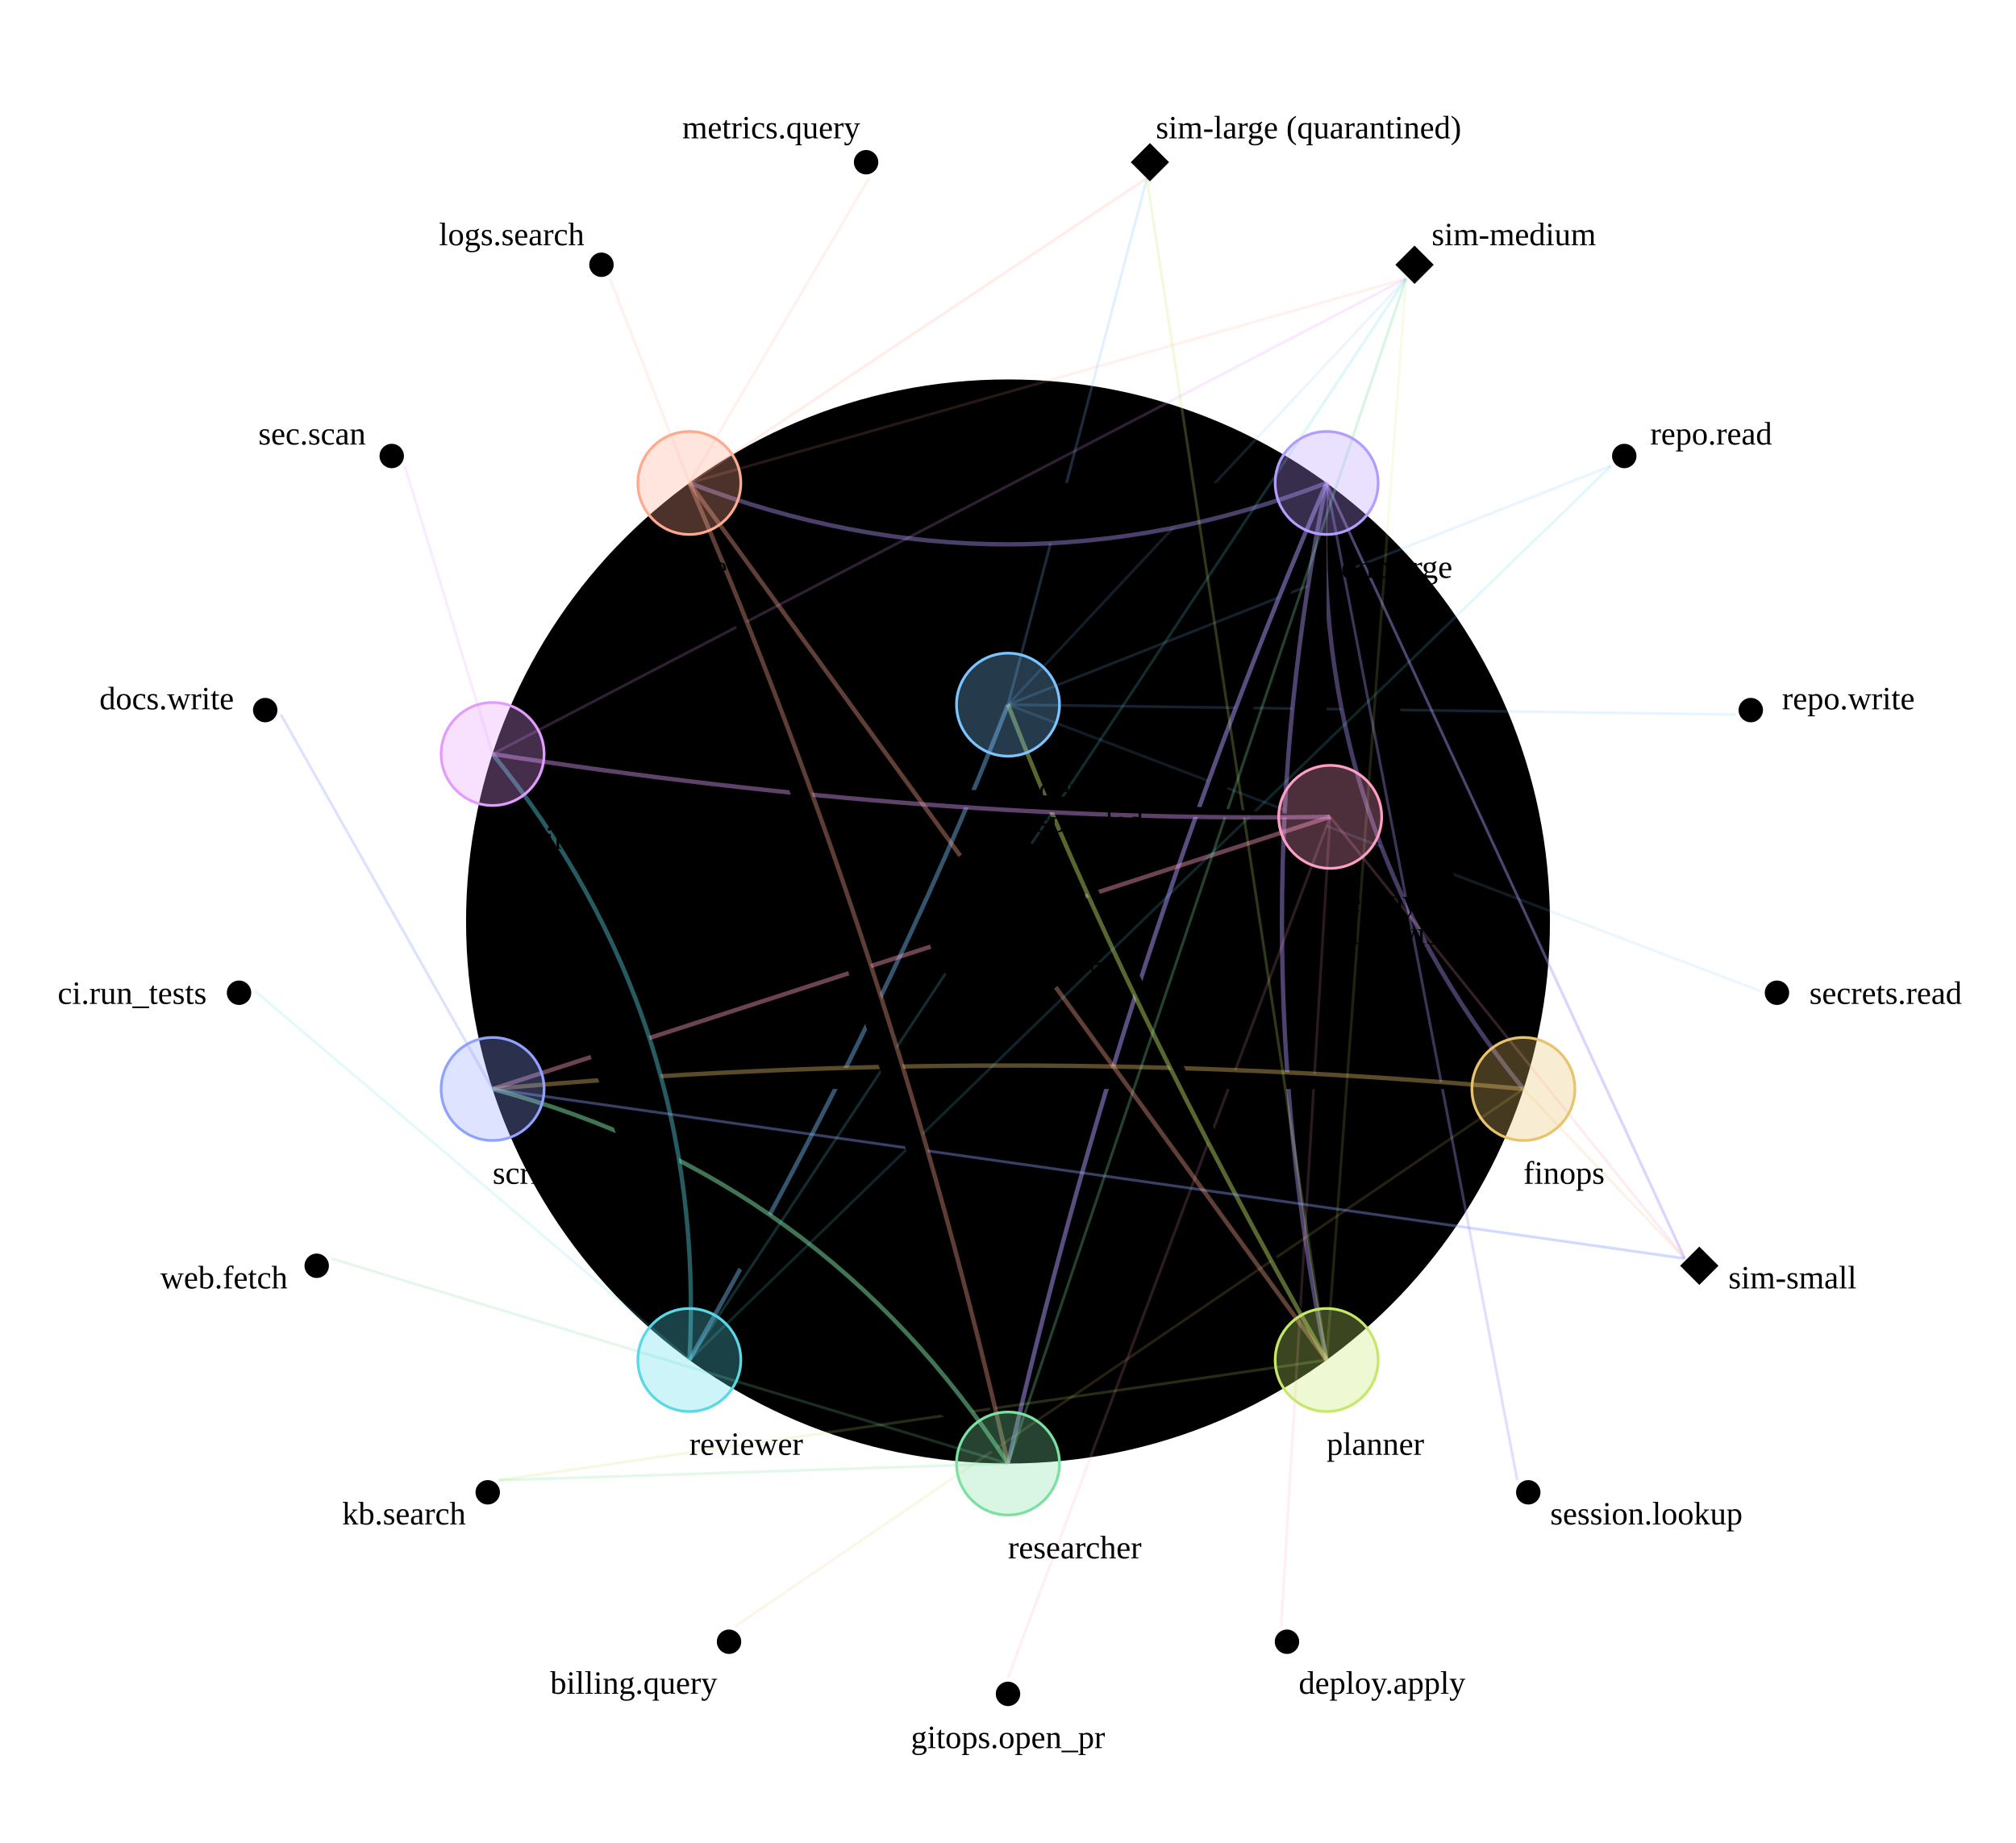
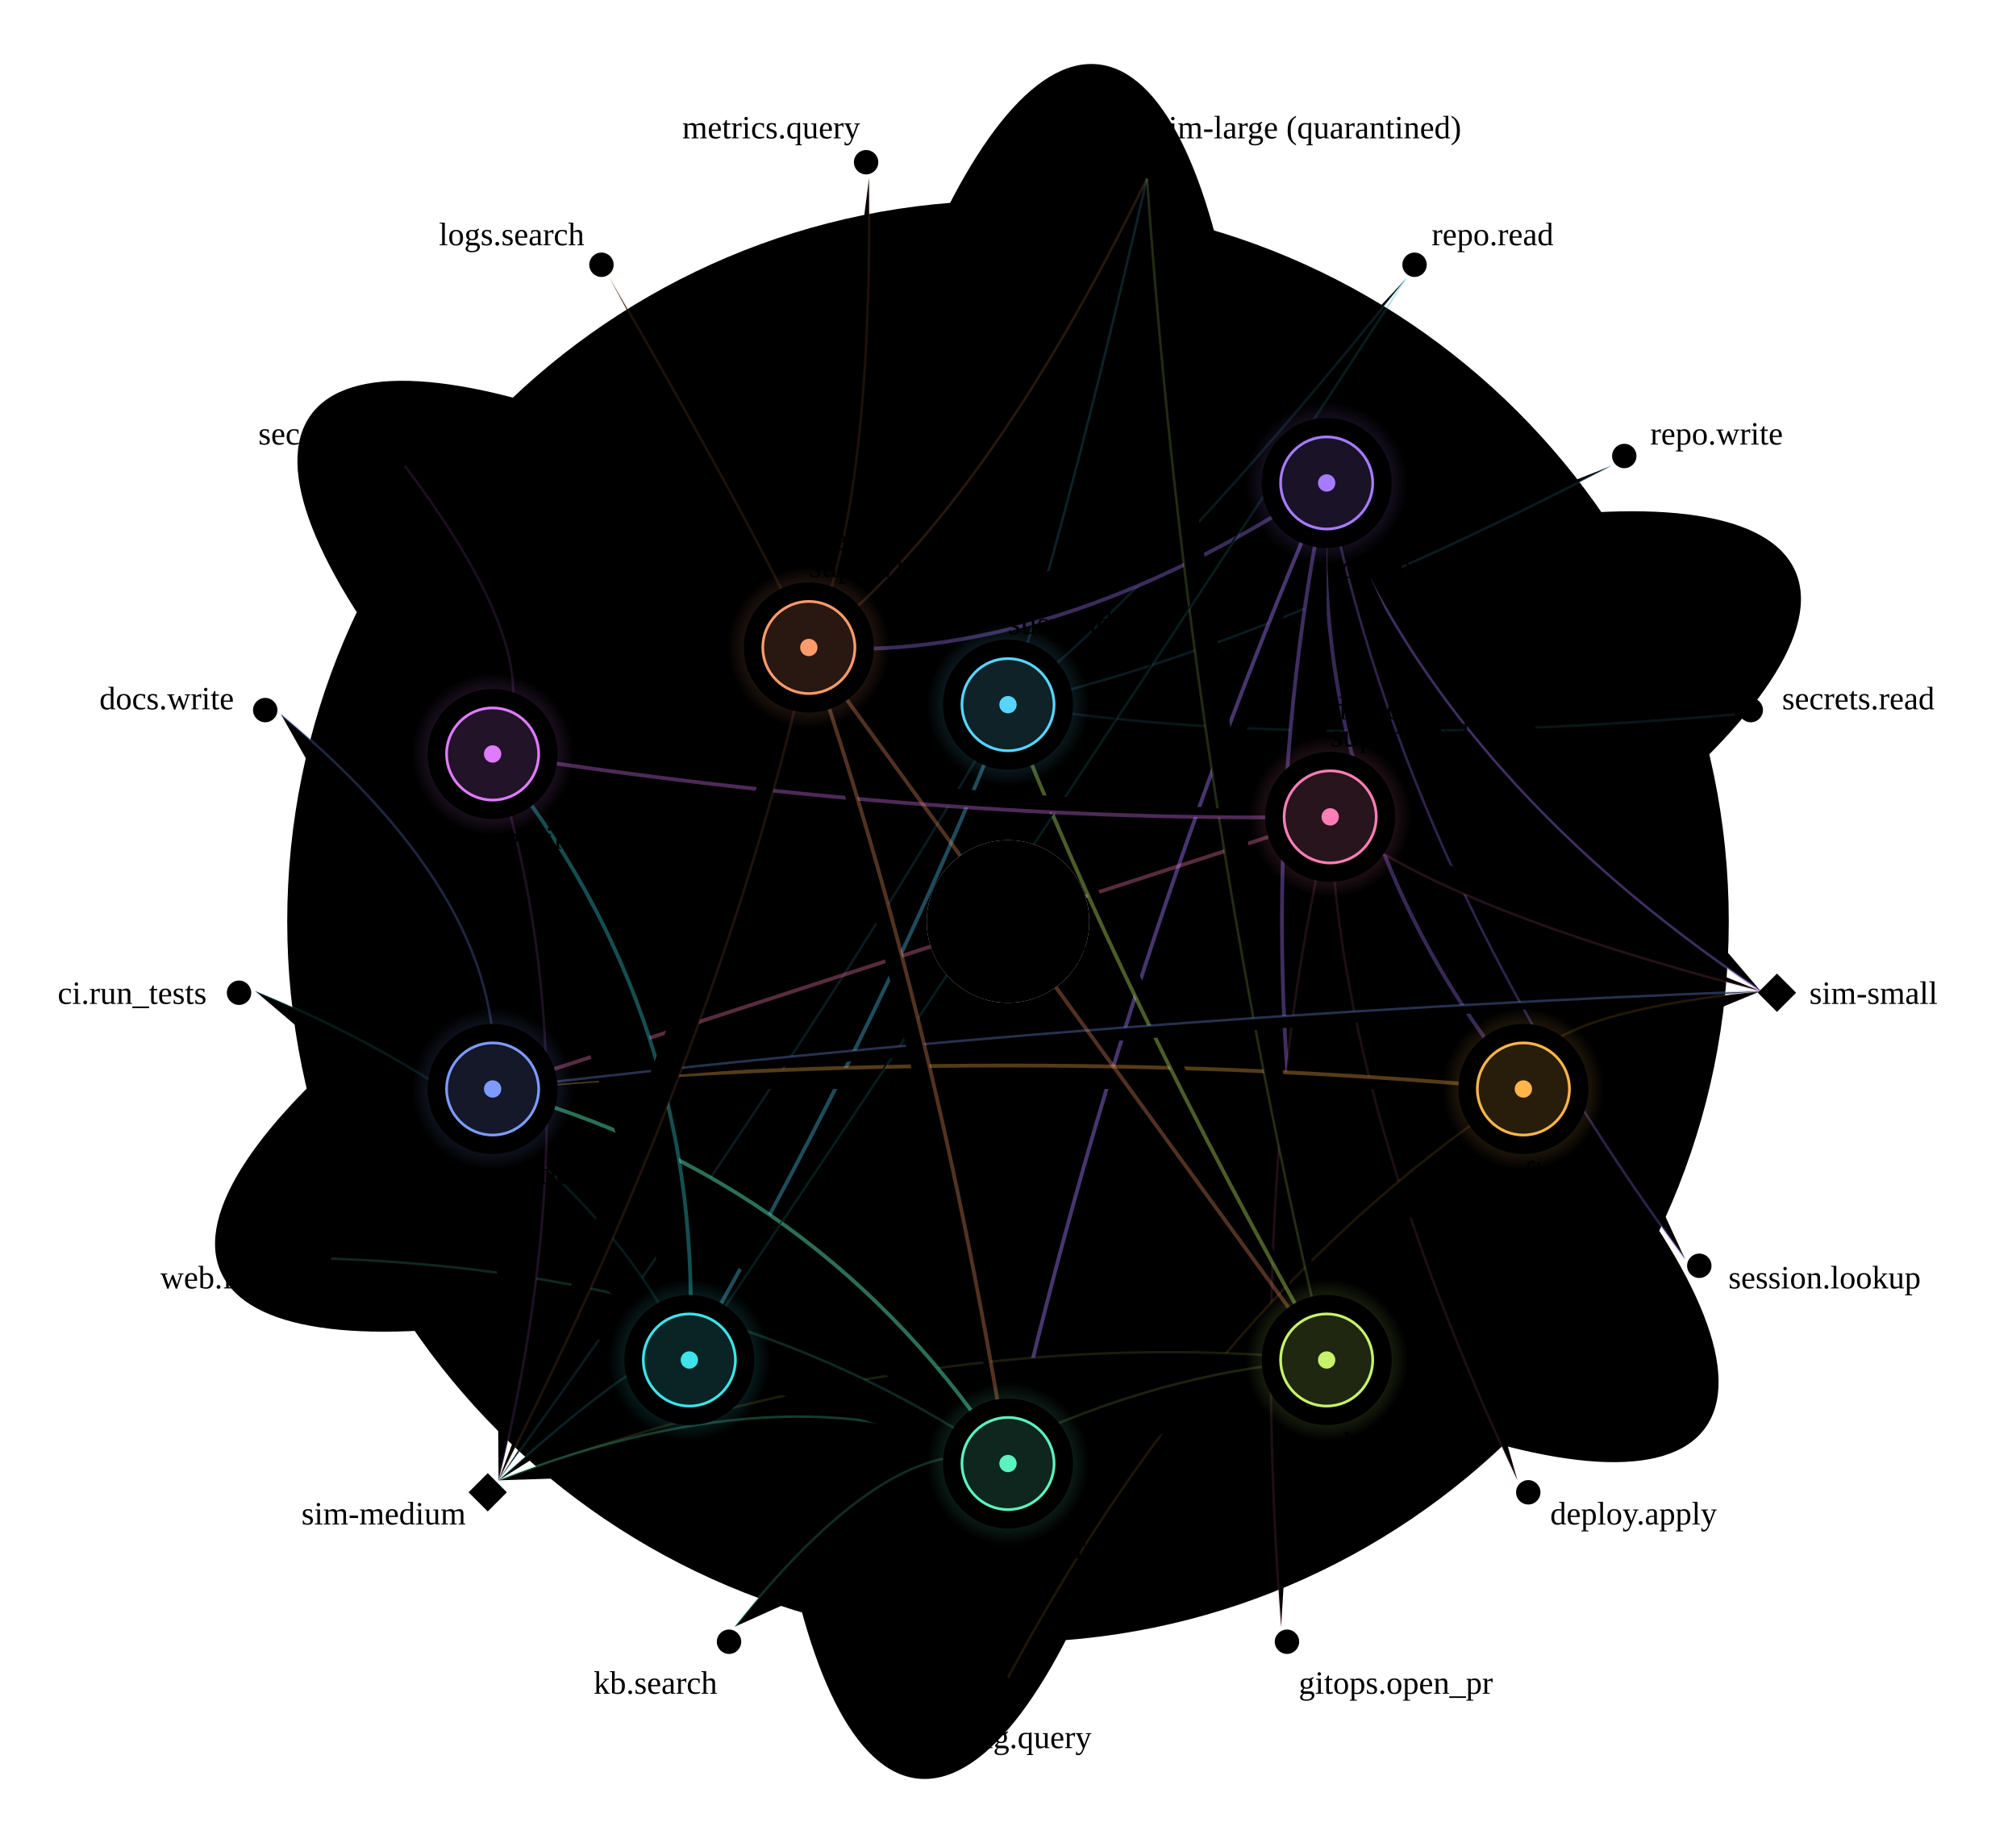
- <svg viewBox="-372 -340 744 680" role="img" aria-label="Fleet map. Agents sit closer to the human at the centre as they lose autonomy.">
+ <svg class="map" viewBox="-372 -340 744 680" role="img" aria-label="Fleet map. Agents sit closer to the human at the centre as they lose autonomy.">
+   <defs>
+     <filter id="glow" x="-50%" y="-50%" width="200%" height="200%">
+       <feGaussianBlur stdDeviation="2.2" result="b" />
+       <feMerge>
+         <feMergeNode in="b" />
+         <feMergeNode in="SourceGraphic" />
+       </feMerge>
+     </filter>
+     <filter id="bloom" x="-100%" y="-100%" width="300%" height="300%">
+       <feGaussianBlur stdDeviation="7" />
+     </filter>
+     <radialGradient id="orb" cx="50%" cy="50%" r="50%">
+       <stop offset="0%" stop-color="#140d33" />
+       <stop offset="64%" stop-color="#2a1d68" />
+       <stop offset="88%" stop-color="#8f6dff" />
+       <stop offset="100%" stop-color="#e9e0ff" />
+     </radialGradient>
+     <radialGradient id="halo-0">
+       <stop offset="0%" stop-color="#58d5ff" stop-opacity="0.55" />
+       <stop offset="100%" stop-color="#58d5ff" stop-opacity="0" />
+     </radialGradient>
+     <radialGradient id="halo-1">
+       <stop offset="0%" stop-color="#a67cff" stop-opacity="0.55" />
+       <stop offset="100%" stop-color="#a67cff" stop-opacity="0" />
+     </radialGradient>
+     <radialGradient id="halo-2">
+       <stop offset="0%" stop-color="#ff7eb6" stop-opacity="0.55" />
+       <stop offset="100%" stop-color="#ff7eb6" stop-opacity="0" />
+     </radialGradient>
+     <radialGradient id="halo-3">
+       <stop offset="0%" stop-color="#ffb54a" stop-opacity="0.55" />
+       <stop offset="100%" stop-color="#ffb54a" stop-opacity="0" />
+     </radialGradient>
+     <radialGradient id="halo-4">
+       <stop offset="0%" stop-color="#c6f36b" stop-opacity="0.55" />
+       <stop offset="100%" stop-color="#c6f36b" stop-opacity="0" />
+     </radialGradient>
+     <radialGradient id="halo-5">
+       <stop offset="0%" stop-color="#5cf2c0" stop-opacity="0.55" />
+       <stop offset="100%" stop-color="#5cf2c0" stop-opacity="0" />
+     </radialGradient>
+     <radialGradient id="halo-6">
+       <stop offset="0%" stop-color="#3fe3ea" stop-opacity="0.55" />
+       <stop offset="100%" stop-color="#3fe3ea" stop-opacity="0" />
+     </radialGradient>
+     <radialGradient id="halo-7">
+       <stop offset="0%" stop-color="#7d9bff" stop-opacity="0.55" />
+       <stop offset="100%" stop-color="#7d9bff" stop-opacity="0" />
+     </radialGradient>
+     <radialGradient id="halo-8">
+       <stop offset="0%" stop-color="#e07bff" stop-opacity="0.55" />
+       <stop offset="100%" stop-color="#e07bff" stop-opacity="0" />
+     </radialGradient>
+     <radialGradient id="halo-9">
+       <stop offset="0%" stop-color="#ff9a6b" stop-opacity="0.55" />
+       <stop offset="100%" stop-color="#ff9a6b" stop-opacity="0" />
+     </radialGradient>
+   </defs>
+   <g>
+     <g class="instrument still">
+       <g class="spokes">
+         <line x1="214" y1="0" x2="229" y2="0" />
+         <line x1="213.479" y1="14.928" x2="220.462" y2="15.416" />
+         <line x1="211.917" y1="29.783" x2="218.849" y2="30.757" />
+         <line x1="209.324" y1="44.493" x2="216.171" y2="45.948" />
+         <line x1="205.71" y1="58.986" x2="212.439" y2="60.916" />
+         <line x1="201.094" y1="73.192" x2="215.19" y2="78.323" />
+         <line x1="195.499" y1="87.042" x2="201.894" y2="89.889" />
+         <line x1="188.951" y1="100.467" x2="195.131" y2="103.753" />
+         <line x1="181.482" y1="113.403" x2="187.419" y2="117.112" />
+         <line x1="173.13" y1="125.786" x2="178.793" y2="129.901" />
+         <line x1="163.934" y1="137.557" x2="175.424" y2="147.198" />
+         <line x1="153.939" y1="148.657" x2="158.974" y2="153.519" />
+         <line x1="143.194" y1="159.033" x2="147.878" y2="164.235" />
+         <line x1="131.752" y1="168.634" x2="136.061" y2="174.15" />
+         <line x1="119.667" y1="177.414" x2="123.582" y2="183.217" />
+         <line x1="107" y1="185.329" x2="114.5" y2="198.32" />
+         <line x1="93.811" y1="192.342" x2="96.88" y2="198.633" />
+         <line x1="80.166" y1="198.417" x2="82.788" y2="204.908" />
+         <line x1="66.13" y1="203.526" x2="68.293" y2="210.183" />
+         <line x1="51.771" y1="207.643" x2="53.465" y2="214.435" />
+         <line x1="37.161" y1="210.749" x2="39.765" y2="225.521" />
+         <line x1="22.369" y1="212.828" x2="23.101" y2="219.789" />
+         <line x1="7.468" y1="213.87" x2="7.713" y2="220.865" />
+         <line x1="-7.468" y1="213.87" x2="-7.713" y2="220.865" />
+         <line x1="-22.369" y1="212.828" x2="-23.101" y2="219.789" />
+         <line x1="-37.161" y1="210.749" x2="-39.765" y2="225.521" />
+         <line x1="-51.771" y1="207.643" x2="-53.465" y2="214.435" />
+         <line x1="-66.13" y1="203.526" x2="-68.293" y2="210.183" />
+         <line x1="-80.166" y1="198.417" x2="-82.788" y2="204.908" />
+         <line x1="-93.811" y1="192.342" x2="-96.88" y2="198.633" />
+         <line x1="-107" y1="185.329" x2="-114.5" y2="198.32" />
+         <line x1="-119.667" y1="177.414" x2="-123.582" y2="183.217" />
+         <line x1="-131.752" y1="168.634" x2="-136.061" y2="174.15" />
+         <line x1="-143.194" y1="159.033" x2="-147.878" y2="164.235" />
+         <line x1="-153.939" y1="148.657" x2="-158.974" y2="153.519" />
+         <line x1="-163.934" y1="137.557" x2="-175.424" y2="147.198" />
+         <line x1="-173.13" y1="125.786" x2="-178.793" y2="129.901" />
+         <line x1="-181.482" y1="113.403" x2="-187.419" y2="117.112" />
+         <line x1="-188.951" y1="100.467" x2="-195.131" y2="103.753" />
+         <line x1="-195.499" y1="87.042" x2="-201.894" y2="89.889" />
+         <line x1="-201.094" y1="73.192" x2="-215.19" y2="78.323" />
+         <line x1="-205.71" y1="58.986" x2="-212.439" y2="60.916" />
+         <line x1="-209.324" y1="44.493" x2="-216.171" y2="45.948" />
+         <line x1="-211.917" y1="29.783" x2="-218.849" y2="30.757" />
+         <line x1="-213.479" y1="14.928" x2="-220.462" y2="15.416" />
+         <line x1="-214" y1="2.620744150175336e-14" x2="-229" y2="2.804441170047439e-14" />
+         <line x1="-213.479" y1="-14.928" x2="-220.462" y2="-15.416" />
+         <line x1="-211.917" y1="-29.783" x2="-218.849" y2="-30.757" />
+         <line x1="-209.324" y1="-44.493" x2="-216.171" y2="-45.948" />
+         <line x1="-205.71" y1="-58.986" x2="-212.439" y2="-60.916" />
+         <line x1="-201.094" y1="-73.192" x2="-215.19" y2="-78.323" />
+         <line x1="-195.499" y1="-87.042" x2="-201.894" y2="-89.889" />
+         <line x1="-188.951" y1="-100.467" x2="-195.131" y2="-103.753" />
+         <line x1="-181.482" y1="-113.403" x2="-187.419" y2="-117.112" />
+         <line x1="-173.13" y1="-125.786" x2="-178.793" y2="-129.901" />
+         <line x1="-163.934" y1="-137.557" x2="-175.424" y2="-147.198" />
+         <line x1="-153.939" y1="-148.657" x2="-158.974" y2="-153.519" />
+         <line x1="-143.194" y1="-159.033" x2="-147.878" y2="-164.235" />
+         <line x1="-131.752" y1="-168.634" x2="-136.061" y2="-174.15" />
+         <line x1="-119.667" y1="-177.414" x2="-123.582" y2="-183.217" />
+         <line x1="-107" y1="-185.329" x2="-114.5" y2="-198.32" />
+         <line x1="-93.811" y1="-192.342" x2="-96.88" y2="-198.633" />
+         <line x1="-80.166" y1="-198.417" x2="-82.788" y2="-204.908" />
+         <line x1="-66.13" y1="-203.526" x2="-68.293" y2="-210.183" />
+         <line x1="-51.771" y1="-207.643" x2="-53.465" y2="-214.435" />
+         <line x1="-37.161" y1="-210.749" x2="-39.765" y2="-225.521" />
+         <line x1="-22.369" y1="-212.828" x2="-23.101" y2="-219.789" />
+         <line x1="-7.468" y1="-213.87" x2="-7.713" y2="-220.865" />
+         <line x1="7.468" y1="-213.87" x2="7.713" y2="-220.865" />
+         <line x1="22.369" y1="-212.828" x2="23.101" y2="-219.789" />
+         <line x1="37.161" y1="-210.749" x2="39.765" y2="-225.521" />
+         <line x1="51.771" y1="-207.643" x2="53.465" y2="-214.435" />
+         <line x1="66.13" y1="-203.526" x2="68.293" y2="-210.183" />
+         <line x1="80.166" y1="-198.417" x2="82.788" y2="-204.908" />
+         <line x1="93.811" y1="-192.342" x2="96.88" y2="-198.633" />
+         <line x1="107" y1="-185.329" x2="114.5" y2="-198.32" />
+         <line x1="119.667" y1="-177.414" x2="123.582" y2="-183.217" />
+         <line x1="131.752" y1="-168.634" x2="136.061" y2="-174.15" />
+         <line x1="143.194" y1="-159.033" x2="147.878" y2="-164.235" />
+         <line x1="153.939" y1="-148.657" x2="158.974" y2="-153.519" />
+         <line x1="163.934" y1="-137.557" x2="175.424" y2="-147.198" />
+         <line x1="173.13" y1="-125.786" x2="178.793" y2="-129.901" />
+         <line x1="181.482" y1="-113.403" x2="187.419" y2="-117.112" />
+         <line x1="188.951" y1="-100.467" x2="195.131" y2="-103.753" />
+         <line x1="195.499" y1="-87.042" x2="201.894" y2="-89.889" />
+         <line x1="201.094" y1="-73.192" x2="215.19" y2="-78.323" />
+         <line x1="205.71" y1="-58.986" x2="212.439" y2="-60.916" />
+         <line x1="209.324" y1="-44.493" x2="216.171" y2="-45.948" />
+         <line x1="211.917" y1="-29.783" x2="218.849" y2="-30.757" />
+         <line x1="213.479" y1="-14.928" x2="220.462" y2="-15.416" />
+       </g>
+     </g>
+     <g class="instrument breathe">
+       <circle class="aura" r="58" />
+     </g>
+     <g class="instrument gyro a" transform="rotate(-24)">
+       <ellipse rx="318" ry="86" />
+     </g>
+     <g class="instrument gyro b" transform="rotate(36)">
+       <ellipse rx="318" ry="86" />
+     </g>
+     <g class="instrument gyro c" transform="rotate(96)">
+       <ellipse rx="318" ry="86" />
+     </g>
+     <g class="instrument turn slow">
+       <circle class="band" r="266" />
+     </g>
+     <g class="instrument turn rev">
+       <circle class="ticks" r="252" />
+     </g>
+     <g class="instrument turn">
+       <circle class="band thin" r="238" />
+     </g>
+     <g class="instrument turn fast">
+       <g class="bristles">
+         <line x1="37" y1="0" x2="40" y2="0" />
+         <line x1="36.859" y1="3.225" x2="43.833" y2="3.835" />
+         <line x1="36.438" y1="6.425" x2="47.271" y2="8.335" />
+         <line x1="35.739" y1="9.576" x2="39.603" y2="10.612" />
+         <line x1="34.769" y1="12.655" x2="42.286" y2="15.391" />
+         <line x1="33.533" y1="15.637" x2="44.409" y2="20.708" />
+         <line x1="32.043" y1="18.5" x2="36.373" y2="21" />
+         <line x1="30.309" y1="21.222" x2="37.681" y2="26.385" />
+         <line x1="28.344" y1="23.783" x2="38.302" y2="32.139" />
+         <line x1="26.163" y1="26.163" x2="30.406" y2="30.406" />
+         <line x1="23.783" y1="28.344" x2="30.211" y2="36.004" />
+         <line x1="21.222" y1="30.309" x2="22.943" y2="32.766" />
+         <line x1="18.5" y1="32.043" x2="22" y2="38.105" />
+         <line x1="15.637" y1="33.533" x2="20.286" y2="43.503" />
+         <line x1="12.655" y1="34.769" x2="14.023" y2="38.527" />
+         <line x1="9.576" y1="35.739" x2="11.647" y2="43.467" />
+         <line x1="6.425" y1="36.438" x2="8.509" y2="48.256" />
+         <line x1="3.225" y1="36.859" x2="3.661" y2="41.84" />
+         <line x1="2.2655965784226034e-15" y1="37" x2="2.8166876380389124e-15" y2="46" />
+         <line x1="-3.225" y1="36.859" x2="-4.358" y2="49.81" />
+         <line x1="-6.425" y1="36.438" x2="-7.467" y2="42.347" />
+         <line x1="-9.576" y1="35.739" x2="-12.164" y2="45.399" />
+         <line x1="-12.655" y1="34.769" x2="-13.681" y2="37.588" />
+         <line x1="-15.637" y1="33.533" x2="-18.595" y2="39.878" />
+         <line x1="-18.5" y1="32.043" x2="-24" y2="41.569" />
+         <line x1="-21.222" y1="30.309" x2="-23.517" y2="33.585" />
+         <line x1="-23.783" y1="28.344" x2="-28.925" y2="34.472" />
+         <line x1="-26.163" y1="26.163" x2="-34.648" y2="34.648" />
+         <line x1="-28.344" y1="23.783" x2="-32.174" y2="26.997" />
+         <line x1="-30.309" y1="21.222" x2="-37.681" y2="26.385" />
+         <line x1="-32.043" y1="18.5" x2="-43.301" y2="25" />
+         <line x1="-33.533" y1="15.637" x2="-38.971" y2="18.173" />
+         <line x1="-34.769" y1="12.655" x2="-44.166" y2="16.075" />
+         <line x1="-35.739" y1="9.576" x2="-38.637" y2="10.353" />
+         <line x1="-36.438" y1="6.425" x2="-43.332" y2="7.641" />
+         <line x1="-36.859" y1="3.225" x2="-47.817" y2="4.183" />
+         <line x1="-37" y1="4.531193156845207e-15" x2="-41" y2="5.021051876504148e-15" />
+         <line x1="-36.859" y1="-3.225" x2="-44.829" y2="-3.922" />
+         <line x1="-36.438" y1="-6.425" x2="-48.256" y2="-8.509" />
+         <line x1="-35.739" y1="-9.576" x2="-40.569" y2="-10.87" />
+         <line x1="-34.769" y1="-12.655" x2="-43.226" y2="-15.733" />
+         <line x1="-33.533" y1="-15.637" x2="-45.315" y2="-21.131" />
+         <line x1="-32.043" y1="-18.5" x2="-37.239" y2="-21.5" />
+         <line x1="-30.309" y1="-21.222" x2="-38.5" y2="-26.958" />
+         <line x1="-28.344" y1="-23.783" x2="-30.642" y2="-25.712" />
+         <line x1="-26.163" y1="-26.163" x2="-31.113" y2="-31.113" />
+         <line x1="-23.783" y1="-28.344" x2="-30.854" y2="-36.77" />
+         <line x1="-21.222" y1="-30.309" x2="-23.517" y2="-33.585" />
+         <line x1="-18.5" y1="-32.043" x2="-22.5" y2="-38.971" />
+         <line x1="-15.637" y1="-33.533" x2="-20.708" y2="-44.409" />
+         <line x1="-12.655" y1="-34.769" x2="-14.365" y2="-39.467" />
+         <line x1="-9.576" y1="-35.739" x2="-11.906" y2="-44.433" />
+         <line x1="-6.425" y1="-36.438" x2="-8.682" y2="-49.24" />
+         <line x1="-3.225" y1="-36.859" x2="-3.748" y2="-42.836" />
+         <line x1="-6.79678973526781e-15" y1="-37" x2="-8.633759933988839e-15" y2="-47" />
+         <line x1="3.225" y1="-36.859" x2="3.486" y2="-39.848" />
+         <line x1="6.425" y1="-36.438" x2="7.641" y2="-43.332" />
+         <line x1="9.576" y1="-35.739" x2="12.423" y2="-46.364" />
+         <line x1="12.655" y1="-34.769" x2="14.023" y2="-38.527" />
+         <line x1="15.637" y1="-33.533" x2="19.018" y2="-40.784" />
+         <line x1="18.5" y1="-32.043" x2="24.5" y2="-42.435" />
+         <line x1="21.222" y1="-30.309" x2="24.09" y2="-34.404" />
+         <line x1="23.783" y1="-28.344" x2="29.568" y2="-35.238" />
+         <line x1="26.163" y1="-26.163" x2="35.355" y2="-35.355" />
+         <line x1="28.344" y1="-23.783" x2="32.94" y2="-27.64" />
+         <line x1="30.309" y1="-21.222" x2="38.5" y2="-26.958" />
+         <line x1="32.043" y1="-18.5" x2="34.641" y2="-20" />
+         <line x1="33.533" y1="-15.637" x2="39.878" y2="-18.595" />
+         <line x1="34.769" y1="-12.655" x2="45.105" y2="-16.417" />
+         <line x1="35.739" y1="-9.576" x2="39.603" y2="-10.612" />
+         <line x1="36.438" y1="-6.425" x2="44.316" y2="-7.814" />
+         <line x1="36.859" y1="-3.225" x2="48.814" y2="-4.271" />
+       </g>
+     </g>
+   </g>
  <g>
    <circle class="lane" r="200" />
    <circle class="lane watched" r="125" />
  </g>
  <g>
-     <path class="edge " d="M4.898587196589413e-15,-80 Q-42.321,29.449 -117.557,161.803" stroke="#7CC4FF" stroke-opacity="0.429" stroke-width="1.6" />
-     <line class="edge bad" x1="4.898587196589413e-15" y1="-80" x2="51.266" y2="-274.249" stroke="#7CC4FF" stroke-opacity="0.227" stroke-width="1" />
-     <line class="edge " x1="4.898587196589413e-15" y1="-80" x2="146.875" y2="-237.211" stroke="#7CC4FF" stroke-opacity="0.156" stroke-width="1" />
-     <line class="edge " x1="4.898587196589413e-15" y1="-80" x2="222.647" y2="-168.135" stroke="#7CC4FF" stroke-opacity="0.17" stroke-width="1" />
-     <line class="edge " x1="4.898587196589413e-15" y1="-80" x2="268.349" y2="-76.352" stroke="#7CC4FF" stroke-opacity="0.177" stroke-width="1" />
-     <line class="edge bad" x1="4.898587196589413e-15" y1="-80" x2="277.81" y2="25.743" stroke="#7CC4FF" stroke-opacity="0.147" stroke-width="1" />
-     <path class="edge " d="M117.557,-161.803 Q110.797,-36 190.211,61.803" stroke="#B49CFF" stroke-opacity="0.389" stroke-width="1.6" />
-     <path class="edge " d="M117.557,-161.803 Q84.641,0 117.557,161.803" stroke="#B49CFF" stroke-opacity="0.431" stroke-width="1.6" />
-     <path class="edge " d="M117.557,-161.803 Q42.321,13.751 1.2246467991473532e-14,200" stroke="#B49CFF" stroke-opacity="0.501" stroke-width="1.6" />
-     <path class="edge " d="M117.557,-161.803 Q-5.115907697472721e-15,-116.498 -117.557,-161.803" stroke="#B49CFF" stroke-opacity="0.412" stroke-width="1.6" />
-     <line class="edge " x1="117.557" y1="-161.803" x2="249.751" y2="124.361" stroke="#B49CFF" stroke-opacity="0.44" stroke-width="1" />
-     <line class="edge " x1="117.557" y1="-161.803" x2="187.961" y2="206.183" stroke="#B49CFF" stroke-opacity="0.34" stroke-width="1" />
-     <path class="edge " d="M118.882,-38.627 Q-25.679,8.343 -190.211,61.803" stroke="#FF9EC4" stroke-opacity="0.423" stroke-width="1.6" />
-     <line class="edge " x1="118.882" y1="-38.627" x2="249.751" y2="124.361" stroke="#FF9EC4" stroke-opacity="0.207" stroke-width="1" />
-     <line class="edge " x1="118.882" y1="-38.627" x2="100.786" y2="260.16" stroke="#FF9EC4" stroke-opacity="0.169" stroke-width="1" />
-     <line class="edge " x1="118.882" y1="-38.627" x2="1.7083822848105578e-14" y2="279" stroke="#FF9EC4" stroke-opacity="0.179" stroke-width="1" />
-     <path class="edge " d="M190.211,61.803 Q0,44.498 -190.211,61.803" stroke="#E8C36B" stroke-opacity="0.389" stroke-width="1.6" />
-     <line class="edge " x1="190.211" y1="61.803" x2="249.751" y2="124.361" stroke="#E8C36B" stroke-opacity="0.177" stroke-width="1" />
-     <line class="edge " x1="190.211" y1="61.803" x2="-100.786" y2="260.16" stroke="#E8C36B" stroke-opacity="0.164" stroke-width="1" />
-     <path class="edge " d="M117.557,161.803 Q42.321,29.449 4.898587196589413e-15,-80" stroke="#C5E86B" stroke-opacity="0.443" stroke-width="1.6" />
-     <line class="edge bad" x1="117.557" y1="161.803" x2="51.266" y2="-274.249" stroke="#C5E86B" stroke-opacity="0.241" stroke-width="1" />
-     <line class="edge " x1="117.557" y1="161.803" x2="146.875" y2="-237.211" stroke="#C5E86B" stroke-opacity="0.155" stroke-width="1" />
-     <line class="edge " x1="117.557" y1="161.803" x2="-187.961" y2="206.183" stroke="#C5E86B" stroke-opacity="0.196" stroke-width="1" />
-     <path class="edge " d="M1.2246467991473532e-14,200 Q-68.476,94.249 -190.211,61.803" stroke="#7BE0A0" stroke-opacity="0.52" stroke-width="1.6" />
-     <line class="edge " x1="1.2246467991473532e-14" y1="200" x2="146.875" y2="-237.211" stroke="#7BE0A0" stroke-opacity="0.296" stroke-width="1" />
-     <line class="edge " x1="1.2246467991473532e-14" y1="200" x2="-187.961" y2="206.183" stroke="#7BE0A0" stroke-opacity="0.226" stroke-width="1" />
-     <line class="edge " x1="1.2246467991473532e-14" y1="200" x2="-249.751" y2="124.361" stroke="#7BE0A0" stroke-opacity="0.213" stroke-width="1" />
-     <path class="edge " d="M-117.557,161.803 Q-110.797,36 -190.211,-61.803" stroke="#59D8E6" stroke-opacity="0.423" stroke-width="1.6" />
-     <line class="edge " x1="-117.557" y1="161.803" x2="146.875" y2="-237.211" stroke="#59D8E6" stroke-opacity="0.206" stroke-width="1" />
-     <line class="edge " x1="-117.557" y1="161.803" x2="-277.81" y2="25.743" stroke="#59D8E6" stroke-opacity="0.167" stroke-width="1" />
-     <line class="edge " x1="-117.557" y1="161.803" x2="222.647" y2="-168.135" stroke="#59D8E6" stroke-opacity="0.175" stroke-width="1" />
-     <line class="edge " x1="-190.211" y1="61.803" x2="249.751" y2="124.361" stroke="#8FA2FF" stroke-opacity="0.395" stroke-width="1" />
-     <line class="edge " x1="-190.211" y1="61.803" x2="-268.349" y2="-76.352" stroke="#8FA2FF" stroke-opacity="0.312" stroke-width="1" />
-     <path class="edge " d="M-190.211,-61.803 Q-25.679,-36.155 118.882,-38.627" stroke="#E29CFF" stroke-opacity="0.423" stroke-width="1.6" />
-     <line class="edge " x1="-190.211" y1="-61.803" x2="146.875" y2="-237.211" stroke="#E29CFF" stroke-opacity="0.208" stroke-width="1" />
-     <line class="edge " x1="-190.211" y1="-61.803" x2="-222.647" y2="-168.135" stroke="#E29CFF" stroke-opacity="0.184" stroke-width="1" />
-     <path class="edge " d="M-117.557,-161.803 Q-5.115907697472721e-15,1.0231815394945442e-14 117.557,161.803" stroke="#FFA98F" stroke-opacity="0.377" stroke-width="1.6" />
-     <path class="edge " d="M-117.557,-161.803 Q-42.321,13.751 1.2246467991473532e-14,200" stroke="#FFA98F" stroke-opacity="0.369" stroke-width="1.6" />
-     <line class="edge bad" x1="-117.557" y1="-161.803" x2="51.266" y2="-274.249" stroke="#FFA98F" stroke-opacity="0.206" stroke-width="1" />
-     <line class="edge " x1="-117.557" y1="-161.803" x2="146.875" y2="-237.211" stroke="#FFA98F" stroke-opacity="0.149" stroke-width="1" />
-     <line class="edge " x1="-117.557" y1="-161.803" x2="-146.875" y2="-237.211" stroke="#FFA98F" stroke-opacity="0.162" stroke-width="1" />
-     <line class="edge " x1="-117.557" y1="-161.803" x2="-51.266" y2="-274.249" stroke="#FFA98F" stroke-opacity="0.159" stroke-width="1" />
+     <path class="edge " d="M0.0,-80.0 Q-42.3,29.4 -117.6,161.8" stroke="#58d5ff" stroke-opacity="0.359" stroke-width="1.4" />
+     <path class="edge bad" d="M0.0,-80.0 Q20.5,-141.7 51.3,-274.2" stroke="#58d5ff" stroke-opacity="0.16" stroke-width="0.9" />
+     <path class="edge " d="M0.0,-80.0 Q-75.2,50.5 -188.0,206.2" stroke="#58d5ff" stroke-opacity="0.127" stroke-width="0.9" />
+     <path class="edge " d="M0.0,-80.0 Q58.7,-126.9 146.9,-237.2" stroke="#58d5ff" stroke-opacity="0.123" stroke-width="0.9" />
+     <path class="edge " d="M0.0,-80.0 Q89.1,-99.3 222.6,-168.1" stroke="#58d5ff" stroke-opacity="0.13" stroke-width="0.9" />
+     <path class="edge bad" d="M0.0,-80.0 Q107.3,-62.5 268.3,-76.4" stroke="#58d5ff" stroke-opacity="0.108" stroke-width="0.9" />
+     <path class="edge " d="M117.6,-161.8 Q110.8,-36.0 190.2,61.8" stroke="#a67cff" stroke-opacity="0.335" stroke-width="1.4" />
+     <path class="edge " d="M117.6,-161.8 Q84.6,0.0 117.6,161.8" stroke="#a67cff" stroke-opacity="0.376" stroke-width="1.4" />
+     <path class="edge " d="M117.6,-161.8 Q42.3,13.8 0.0,200.0" stroke="#a67cff" stroke-opacity="0.433" stroke-width="1.4" />
+     <path class="edge " d="M117.6,-161.8 Q15.9,-94.7 -73.5,-101.1" stroke="#a67cff" stroke-opacity="0.359" stroke-width="1.4" />
+     <path class="edge " d="M117.6,-161.8 Q158.1,-54.4 277.8,25.7" stroke="#a67cff" stroke-opacity="0.38" stroke-width="0.9" />
+     <path class="edge " d="M117.6,-161.8 Q146.9,-15.0 249.8,124.4" stroke="#a67cff" stroke-opacity="0.288" stroke-width="0.9" />
+     <path class="edge " d="M118.9,-38.6 Q-25.7,8.3 -190.2,61.8" stroke="#ff7eb6" stroke-opacity="0.347" stroke-width="1.4" />
+     <path class="edge " d="M118.9,-38.6 Q158.7,-5.2 277.8,25.7" stroke="#ff7eb6" stroke-opacity="0.146" stroke-width="0.9" />
+     <path class="edge " d="M118.9,-38.6 Q122.7,67.0 188.0,206.2" stroke="#ff7eb6" stroke-opacity="0.119" stroke-width="0.9" />
+     <path class="edge " d="M118.9,-38.6 Q87.9,88.6 100.8,260.2" stroke="#ff7eb6" stroke-opacity="0.125" stroke-width="0.9" />
+     <path class="edge " d="M190.2,61.8 Q0.0,44.5 -190.2,61.8" stroke="#ffb54a" stroke-opacity="0.335" stroke-width="1.4" />
+     <path class="edge " d="M190.2,61.8 Q187.2,35.0 277.8,25.7" stroke="#ffb54a" stroke-opacity="0.134" stroke-width="0.9" />
+     <path class="edge " d="M190.2,61.8 Q76.1,136.3 0.0,279.0" stroke="#ffb54a" stroke-opacity="0.122" stroke-width="0.9" />
+     <path class="edge " d="M117.6,161.8 Q42.3,29.4 0.0,-80.0" stroke="#c6f36b" stroke-opacity="0.378" stroke-width="1.4" />
+     <path class="edge bad" d="M117.6,161.8 Q67.5,-45.0 51.3,-274.2" stroke="#c6f36b" stroke-opacity="0.184" stroke-width="0.9" />
+     <path class="edge " d="M117.6,161.8 Q-28.2,147.2 -188.0,206.2" stroke="#c6f36b" stroke-opacity="0.127" stroke-width="0.9" />
+     <path class="edge " d="M117.6,161.8 Q6.7,168.8 -100.8,260.2" stroke="#c6f36b" stroke-opacity="0.148" stroke-width="0.9" />
+     <path class="edge " d="M0.0,200.0 Q-68.5,94.2 -190.2,61.8" stroke="#5cf2c0" stroke-opacity="0.458" stroke-width="1.4" />
+     <path class="edge " d="M0.0,200.0 Q-75.2,162.5 -188.0,206.2" stroke="#5cf2c0" stroke-opacity="0.249" stroke-width="0.9" />
+     <path class="edge " d="M0.0,200.0 Q-40.3,184.1 -100.8,260.2" stroke="#5cf2c0" stroke-opacity="0.186" stroke-width="0.9" />
+     <path class="edge " d="M0.0,200.0 Q-99.9,129.7 -249.8,124.4" stroke="#5cf2c0" stroke-opacity="0.17" stroke-width="0.9" />
+     <path class="edge " d="M-117.6,161.8 Q-110.8,36.0 -190.2,-61.8" stroke="#3fe3ea" stroke-opacity="0.345" stroke-width="1.4" />
+     <path class="edge " d="M-117.6,161.8 Q-122.2,147.2 -188.0,206.2" stroke="#3fe3ea" stroke-opacity="0.147" stroke-width="0.9" />
+     <path class="edge " d="M-117.6,161.8 Q-158.1,75.0 -277.8,25.7" stroke="#3fe3ea" stroke-opacity="0.118" stroke-width="0.9" />
+     <path class="edge " d="M-117.6,161.8 Q11.7,-30.2 146.9,-237.2" stroke="#3fe3ea" stroke-opacity="0.125" stroke-width="0.9" />
+     <path class="edge " d="M-190.2,61.8 Q35.0,35.0 277.8,25.7" stroke="#7d9bff" stroke-opacity="0.316" stroke-width="0.9" />
+     <path class="edge " d="M-190.2,61.8 Q-183.4,-5.8 -268.3,-76.4" stroke="#7d9bff" stroke-opacity="0.249" stroke-width="0.9" />
+     <path class="edge " d="M-190.2,-61.8 Q-25.7,-36.2 118.9,-38.6" stroke="#e07bff" stroke-opacity="0.345" stroke-width="1.4" />
+     <path class="edge " d="M-190.2,-61.8 Q-151.3,57.8 -188.0,206.2" stroke="#e07bff" stroke-opacity="0.142" stroke-width="0.9" />
+     <path class="edge " d="M-190.2,-61.8 Q-165.1,-92.0 -222.6,-168.1" stroke="#e07bff" stroke-opacity="0.128" stroke-width="0.9" />
+     <path class="edge " d="M-73.5,-101.1 Q15.9,21.8 117.6,161.8" stroke="#ff9a6b" stroke-opacity="0.319" stroke-width="1.4" />
+     <path class="edge " d="M-73.5,-101.1 Q-26.5,35.6 0.0,200.0" stroke="#ff9a6b" stroke-opacity="0.324" stroke-width="1.4" />
+     <path class="edge bad" d="M-73.5,-101.1 Q-8.9,-150.2 51.3,-274.2" stroke="#ff9a6b" stroke-opacity="0.157" stroke-width="0.9" />
+     <path class="edge " d="M-73.5,-101.1 Q-104.6,42.0 -188.0,206.2" stroke="#ff9a6b" stroke-opacity="0.123" stroke-width="0.9" />
+     <path class="edge " d="M-73.5,-101.1 Q-88.1,-135.3 -146.9,-237.2" stroke="#ff9a6b" stroke-opacity="0.12" stroke-width="0.9" />
+     <path class="edge " d="M-73.5,-101.1 Q-49.9,-150.2 -51.3,-274.2" stroke="#ff9a6b" stroke-opacity="0.118" stroke-width="0.9" />
  </g>
  <g>
    <g class="dep quarantined">
      <rect class="mark" x="47.369" y="-285.147" width="10" height="10" transform="rotate(45 52.36861 -280.1473)" />
      <text x="54.574" y="-288.943" text-anchor="start">sim-large (quarantined)</text>
    </g>
    <g class="dep ">
-       <rect class="mark" x="145.033" y="-247.312" width="10" height="10" transform="rotate(45 150.0332 -242.3119)" />
-       <text x="156.35" y="-249.514" text-anchor="start">sim-medium</text>
+       <circle class="mark" cx="150.033" cy="-242.312" r="4.5" />
+       <text x="156.35" y="-249.514" text-anchor="start">repo.read</text>
    </g>
    <g class="dep ">
      <circle class="mark" cx="227.435" cy="-171.751" r="4.5" />
-       <text x="237.011" y="-175.982" text-anchor="start">repo.read</text>
+       <text x="237.011" y="-175.982" text-anchor="start">repo.write</text>
    </g>
    <g class="dep ">
      <circle class="mark" cx="274.12" cy="-77.994" r="4.5" />
-       <text x="285.662" y="-78.278" text-anchor="start">repo.write</text>
-     </g>
-     <g class="dep ">
-       <circle class="mark" cx="283.784" cy="26.296" r="4.5" />
-       <text x="295.733" y="30.404" text-anchor="start">secrets.read</text>
-     </g>
-     <g class="dep ">
-       <rect class="mark" x="250.122" y="122.035" width="10" height="10" transform="rotate(45 255.1215 127.0354)" />
-       <text x="265.863" y="135.384" text-anchor="start">sim-small</text>
+       <text x="285.662" y="-78.278" text-anchor="start">secrets.read</text>
+     </g>
+     <g class="dep ">
+       <rect class="mark" x="278.784" y="21.296" width="10" height="10" transform="rotate(45 283.7842 26.29648)" />
+       <text x="295.733" y="30.404" text-anchor="start">sim-small</text>
+     </g>
+     <g class="dep ">
+       <circle class="mark" cx="255.122" cy="127.035" r="4.5" />
+       <text x="265.863" y="135.384" text-anchor="start">session.lookup</text>
    </g>
    <g class="dep ">
      <circle class="mark" cx="192.003" cy="210.618" r="4.5" />
-       <text x="200.088" y="222.486" text-anchor="start">session.lookup</text>
+       <text x="200.088" y="222.486" text-anchor="start">deploy.apply</text>
    </g>
    <g class="dep ">
      <circle class="mark" cx="102.954" cy="265.755" r="4.5" />
-       <text x="107.289" y="284.944" text-anchor="start">deploy.apply</text>
+       <text x="107.289" y="284.944" text-anchor="start">gitops.open_pr</text>
    </g>
    <g class="dep ">
      <circle class="mark" cx="1.7451216887849784e-14" cy="285" r="4.5" />
-       <text x="1.8186004967338195e-14" y="305" text-anchor="middle">gitops.open_pr</text>
+       <text x="1.8186004967338195e-14" y="305" text-anchor="middle">billing.query</text>
    </g>
    <g class="dep ">
      <circle class="mark" cx="-102.954" cy="265.755" r="4.5" />
-       <text x="-107.289" y="284.944" text-anchor="end">billing.query</text>
-     </g>
-     <g class="dep ">
-       <circle class="mark" cx="-192.003" cy="210.618" r="4.5" />
-       <text x="-200.088" y="222.486" text-anchor="end">kb.search</text>
+       <text x="-107.289" y="284.944" text-anchor="end">kb.search</text>
+     </g>
+     <g class="dep ">
+       <rect class="mark" x="-197.003" y="205.618" width="10" height="10" transform="rotate(45 -192.0033 210.6175)" />
+       <text x="-200.088" y="222.486" text-anchor="end">sim-medium</text>
    </g>
    <g class="dep ">
      <circle class="mark" cx="-255.122" cy="127.035" r="4.5" />
      <text x="-265.863" y="135.384" text-anchor="end">web.fetch</text>
    </g>
    <g class="dep ">
      <circle class="mark" cx="-283.784" cy="26.296" r="4.5" />
      <text x="-295.733" y="30.404" text-anchor="end">ci.run_tests</text>
    </g>
    <g class="dep ">
      <circle class="mark" cx="-274.12" cy="-77.994" r="4.5" />
      <text x="-285.662" y="-78.278" text-anchor="end">docs.write</text>
    </g>
    <g class="dep ">
      <circle class="mark" cx="-227.435" cy="-171.751" r="4.5" />
      <text x="-237.011" y="-175.982" text-anchor="end">sec.scan</text>
    </g>
    <g class="dep ">
      <circle class="mark" cx="-150.033" cy="-242.312" r="4.5" />
      <text x="-156.35" y="-249.514" text-anchor="end">logs.search</text>
    </g>
    <g class="dep ">
      <circle class="mark" cx="-52.369" cy="-280.147" r="4.5" />
      <text x="-54.574" y="-288.943" text-anchor="end">metrics.query</text>
    </g>
  </g>
-   <g>
+   <g class="human">
+     <circle r="30" fill="url(#orb)" />
    <circle class="core" r="30" />
-     <text class="core-text" y="3">2</text>
-     <text class="core-sub" y="16">waiting</text>
+     <text class="core-text" y="5">1</text>
+     <text class="core-sub" y="15">waiting</text>
  </g>
  <g>
    <g class="body suspended" tabindex="0" role="link" style="transform: translate(0px, -80px);">
-       <circle class="disc" r="19" fill="#7CC4FF" fill-opacity="0.3" stroke="#7CC4FF" />
-       <text y="35">coder</text>
-       <text class="mode" y="47">suspended</text>
+       <circle class="halo" r="30" fill="url(#halo-0)" />
+       <circle class="ring" r="24" />
+       <circle class="disc" r="17" fill="#58d5ff" fill-opacity="0.16" stroke="#58d5ff" />
+       <circle r="3.2" fill="#58d5ff" />
+       <text y="-36">coder</text>
+       <text class="mode" y="-26">suspended</text>
    </g>
    <g class="body autonomous" tabindex="0" role="link" style="transform: translate(117.6px, -161.8px);">
-       <circle class="disc" r="19" fill="#B49CFF" fill-opacity="0.3" stroke="#B49CFF" />
+       <circle class="halo" r="30" fill="url(#halo-1)" />
+       <circle class="ring" r="24" />
+       <circle class="disc" r="17" fill="#a67cff" fill-opacity="0.16" stroke="#a67cff" />
+       <circle r="3.2" fill="#a67cff" />
      <text y="35">concierge</text>
      <text class="mode" y="47" />
    </g>
    <g class="body supervised" tabindex="0" role="link" style="transform: translate(118.9px, -38.6px);">
-       <circle class="disc" r="19" fill="#FF9EC4" fill-opacity="0.3" stroke="#FF9EC4" />
-       <text y="35">deployer</text>
-       <text class="mode" y="47">supervised</text>
+       <circle class="halo" r="30" fill="url(#halo-2)" />
+       <circle class="ring" r="24" />
+       <circle class="disc" r="17" fill="#ff7eb6" fill-opacity="0.16" stroke="#ff7eb6" />
+       <circle r="3.2" fill="#ff7eb6" />
+       <text y="-36">deployer</text>
+       <text class="mode" y="-26">supervised</text>
    </g>
    <g class="body autonomous" tabindex="0" role="link" style="transform: translate(190.2px, 61.8px);">
-       <circle class="disc" r="19" fill="#E8C36B" fill-opacity="0.3" stroke="#E8C36B" />
+       <circle class="halo" r="30" fill="url(#halo-3)" />
+       <circle class="ring" r="24" />
+       <circle class="disc" r="17" fill="#ffb54a" fill-opacity="0.16" stroke="#ffb54a" />
+       <circle r="3.2" fill="#ffb54a" />
      <text y="35">finops</text>
      <text class="mode" y="47" />
    </g>
    <g class="body autonomous" tabindex="0" role="link" style="transform: translate(117.6px, 161.8px);">
-       <circle class="disc" r="19" fill="#C5E86B" fill-opacity="0.3" stroke="#C5E86B" />
+       <circle class="halo" r="30" fill="url(#halo-4)" />
+       <circle class="ring" r="24" />
+       <circle class="disc" r="17" fill="#c6f36b" fill-opacity="0.16" stroke="#c6f36b" />
+       <circle r="3.2" fill="#c6f36b" />
      <text y="35">planner</text>
      <text class="mode" y="47" />
    </g>
    <g class="body autonomous" tabindex="0" role="link" style="transform: translate(0px, 200px);">
-       <circle class="disc" r="19" fill="#7BE0A0" fill-opacity="0.3" stroke="#7BE0A0" />
+       <circle class="halo" r="30" fill="url(#halo-5)" />
+       <circle class="ring" r="24" />
+       <circle class="disc" r="17" fill="#5cf2c0" fill-opacity="0.16" stroke="#5cf2c0" />
+       <circle r="3.2" fill="#5cf2c0" />
      <text y="35">researcher</text>
      <text class="mode" y="47" />
    </g>
    <g class="body autonomous" tabindex="0" role="link" style="transform: translate(-117.6px, 161.8px);">
-       <circle class="disc" r="19" fill="#59D8E6" fill-opacity="0.3" stroke="#59D8E6" />
+       <circle class="halo" r="30" fill="url(#halo-6)" />
+       <circle class="ring" r="24" />
+       <circle class="disc" r="17" fill="#3fe3ea" fill-opacity="0.16" stroke="#3fe3ea" />
+       <circle r="3.2" fill="#3fe3ea" />
      <text y="35">reviewer</text>
      <text class="mode" y="47" />
    </g>
    <g class="body autonomous" tabindex="0" role="link" style="transform: translate(-190.2px, 61.8px);">
-       <circle class="disc" r="19" fill="#8FA2FF" fill-opacity="0.3" stroke="#8FA2FF" />
+       <circle class="halo" r="30" fill="url(#halo-7)" />
+       <circle class="ring" r="24" />
+       <circle class="disc" r="17" fill="#7d9bff" fill-opacity="0.16" stroke="#7d9bff" />
+       <circle r="3.2" fill="#7d9bff" />
      <text y="35">scribe</text>
      <text class="mode" y="47" />
    </g>
    <g class="body autonomous" tabindex="0" role="link" style="transform: translate(-190.2px, -61.8px);">
-       <circle class="disc" r="19" fill="#E29CFF" fill-opacity="0.3" stroke="#E29CFF" />
+       <circle class="halo" r="30" fill="url(#halo-8)" />
+       <circle class="ring" r="24" />
+       <circle class="disc" r="17" fill="#e07bff" fill-opacity="0.16" stroke="#e07bff" />
+       <circle r="3.2" fill="#e07bff" />
      <text y="35">sentinel</text>
      <text class="mode" y="47" />
    </g>
-     <g class="body autonomous" tabindex="0" role="link" style="transform: translate(-117.6px, -161.8px);">
-       <circle class="disc" r="19" fill="#FFA98F" fill-opacity="0.3" stroke="#FFA98F" />
-       <text y="35">sre</text>
-       <text class="mode" y="47" />
+     <g class="body supervised" tabindex="0" role="link" style="transform: translate(-73.5px, -101.1px);">
+       <circle class="halo" r="30" fill="url(#halo-9)" />
+       <circle class="ring" r="24" />
+       <circle class="disc" r="17" fill="#ff9a6b" fill-opacity="0.16" stroke="#ff9a6b" />
+       <circle r="3.2" fill="#ff9a6b" />
+       <text y="-36">sre</text>
+       <text class="mode" y="-26">supervised</text>
    </g>
  </g>
</svg>
